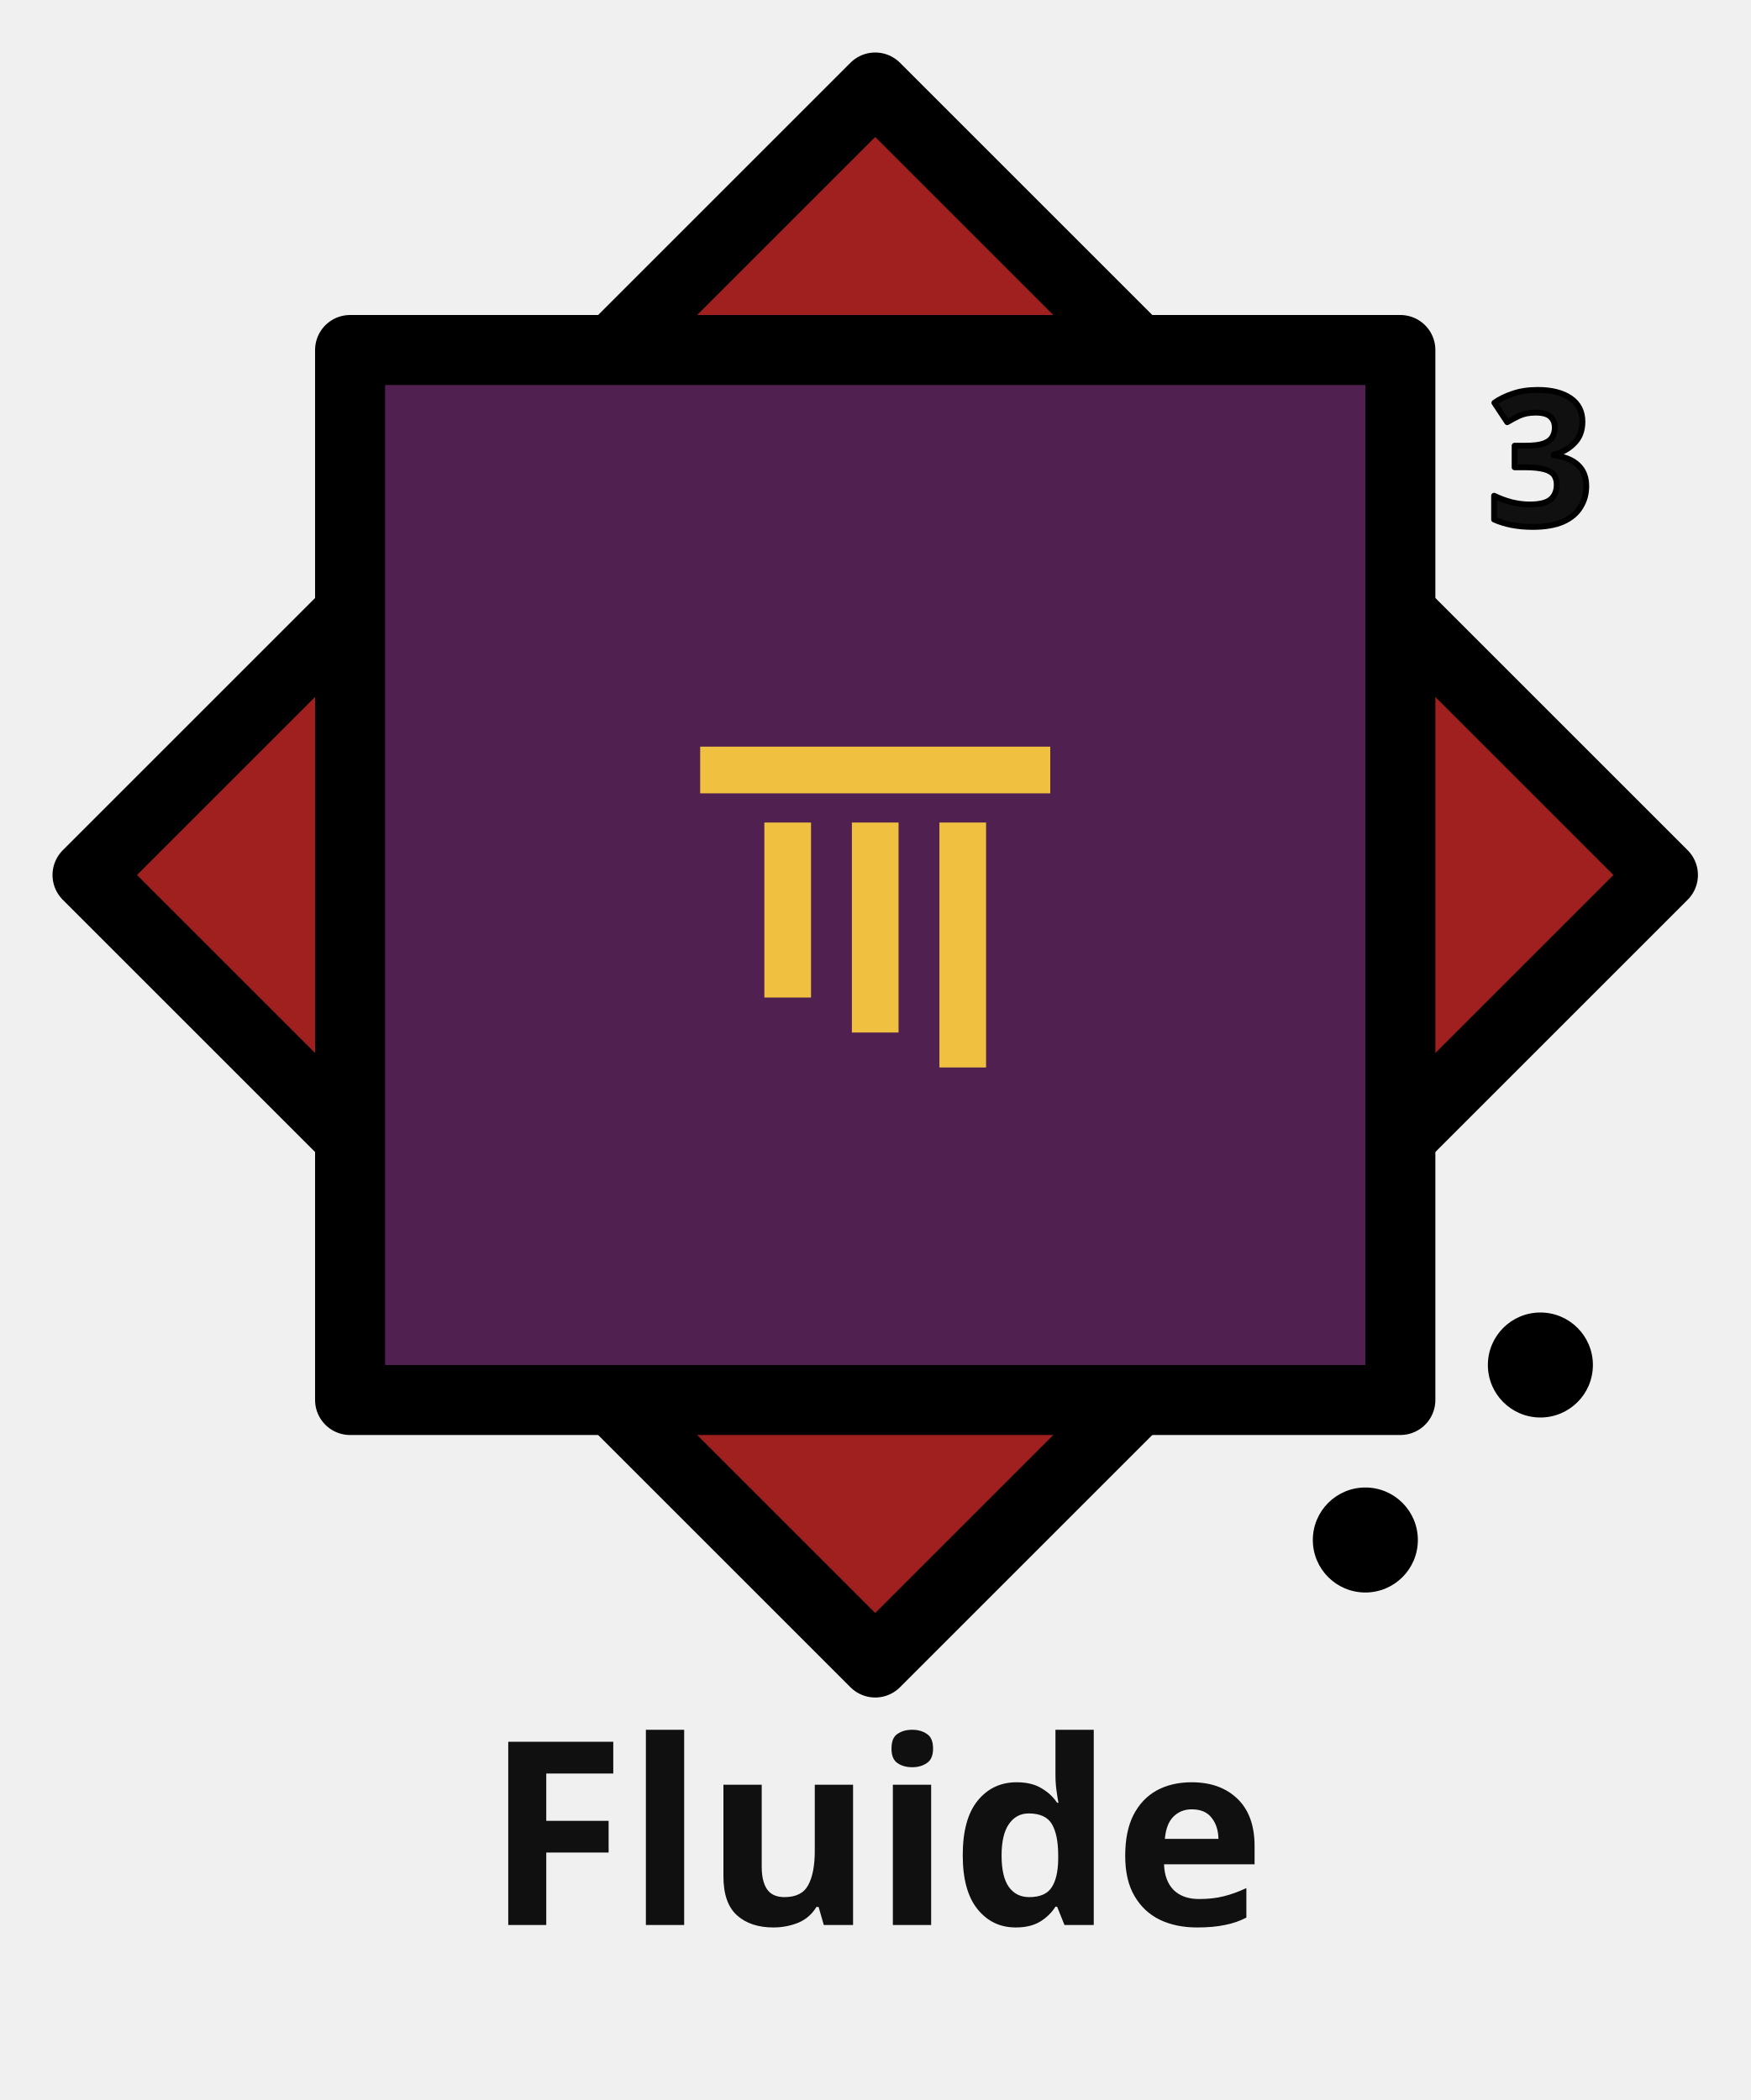
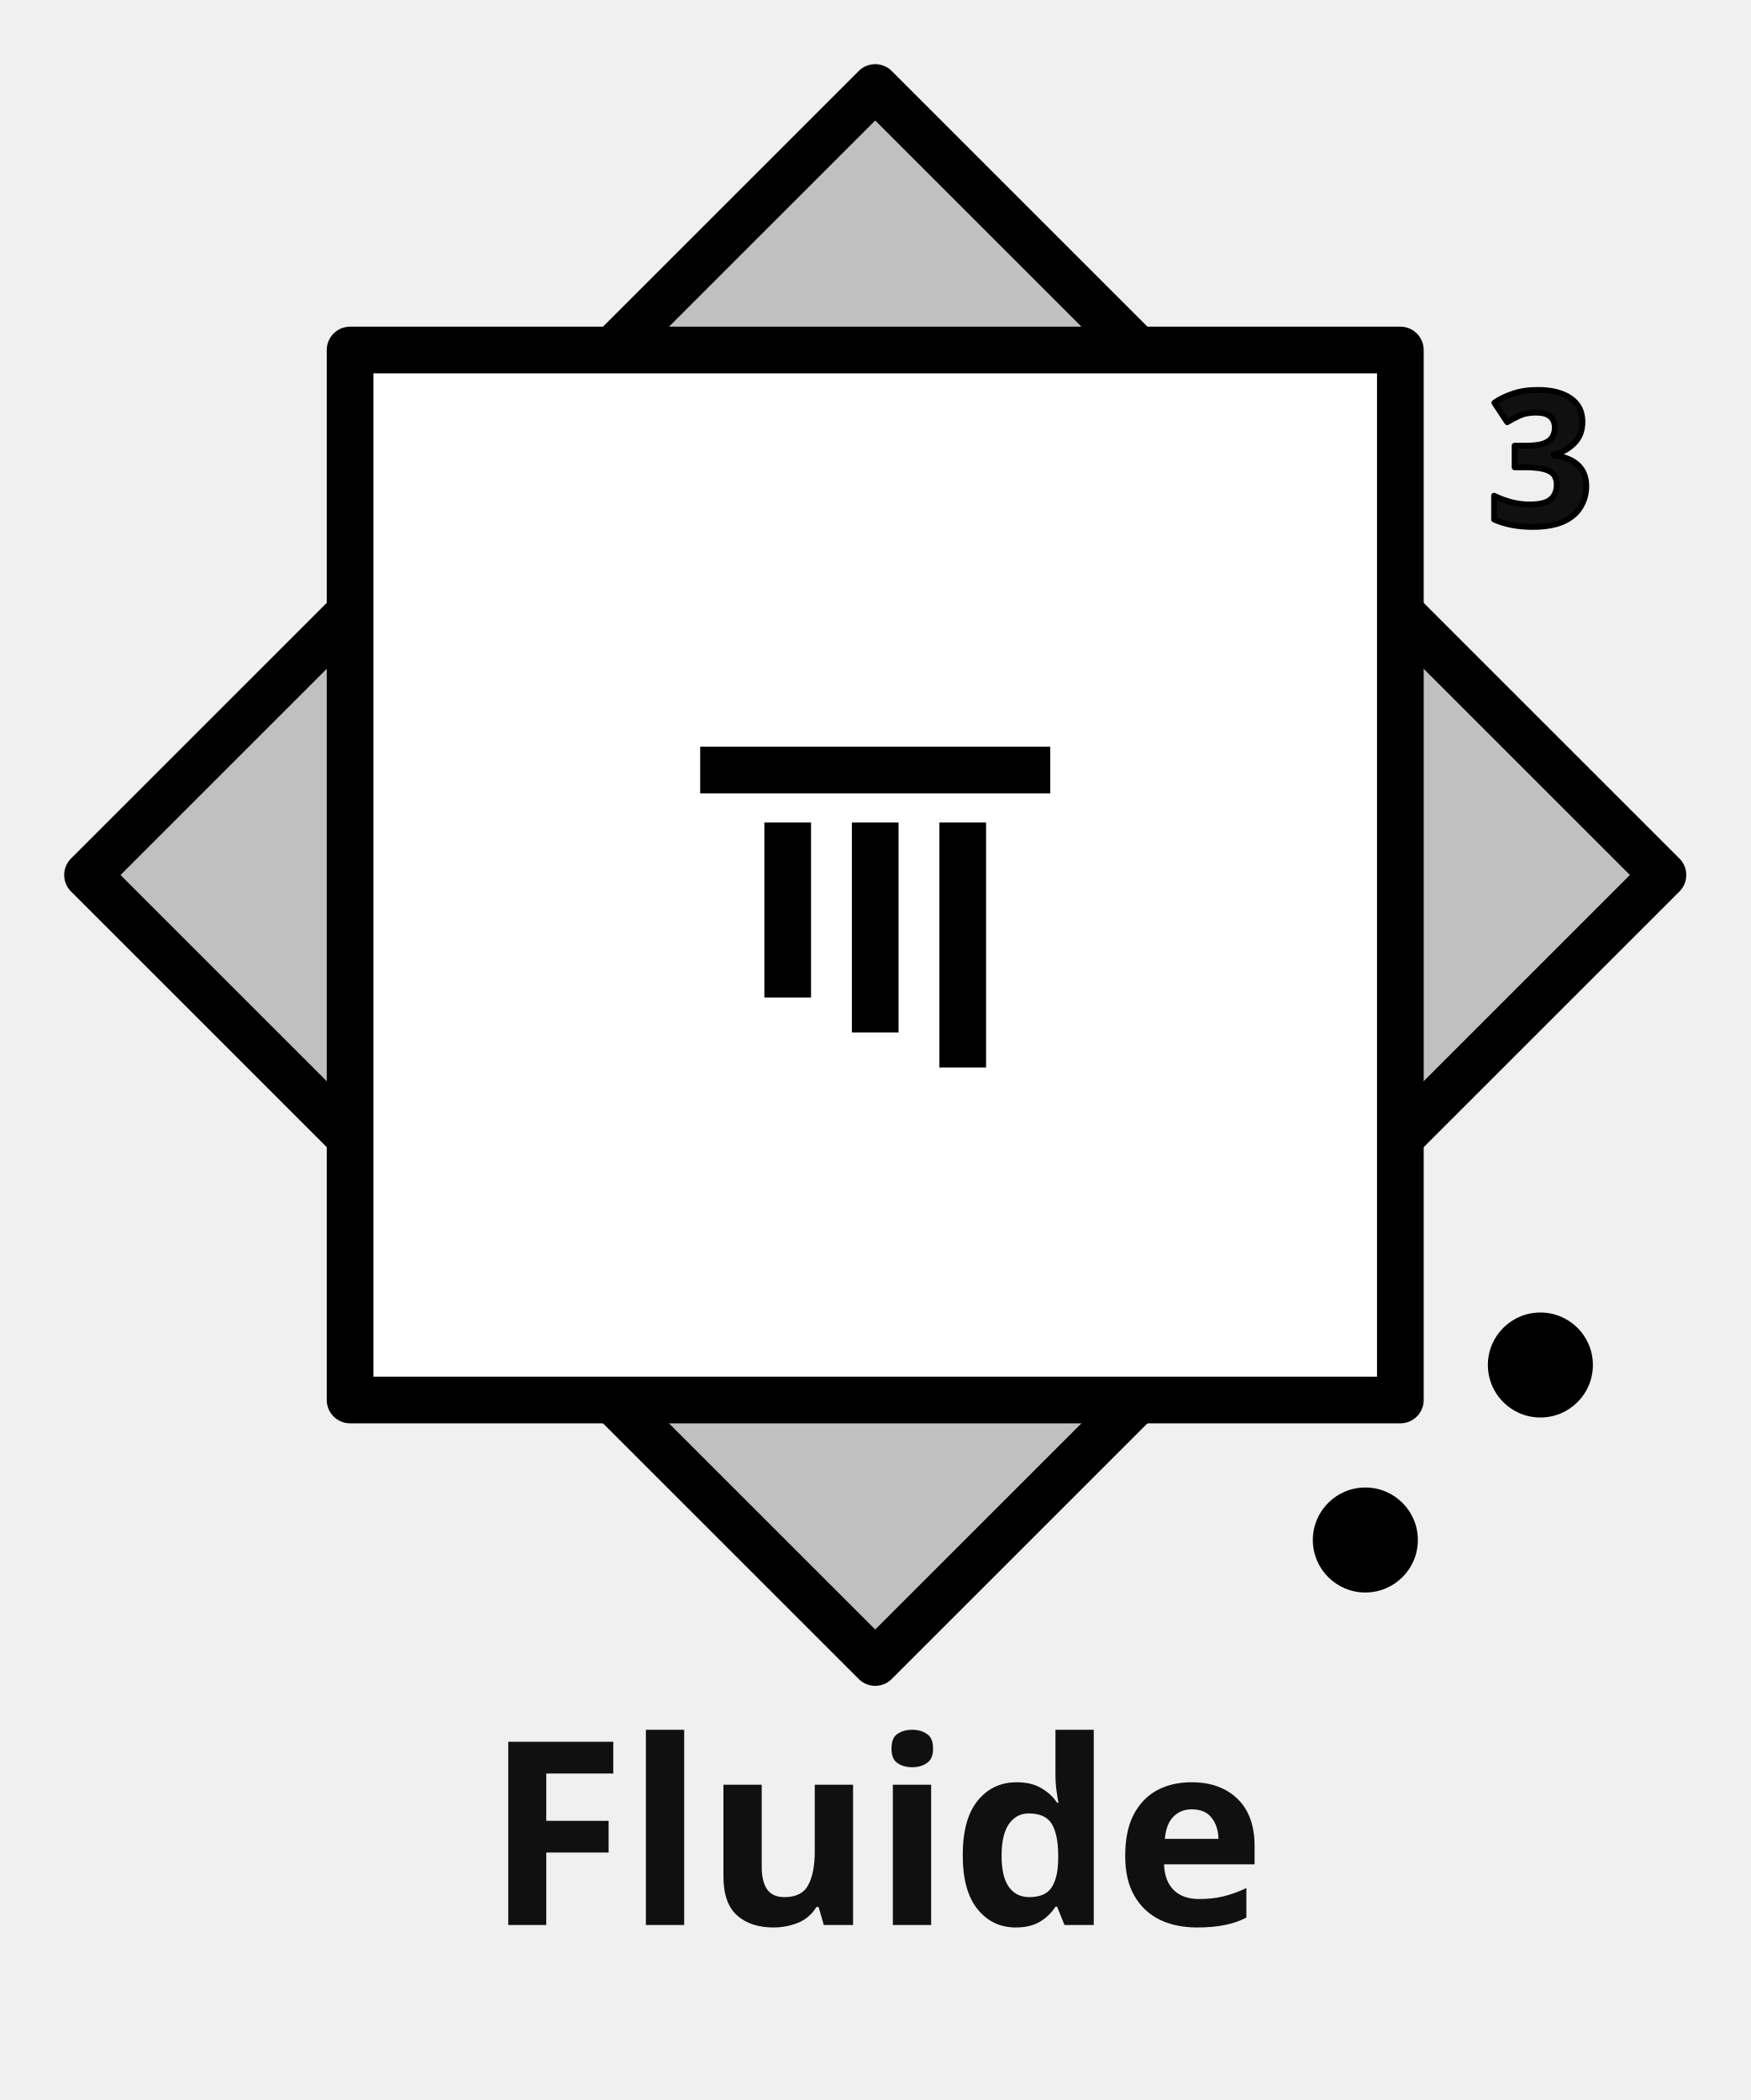
<svg xmlns="http://www.w3.org/2000/svg" width="25mm" height="30mm" viewBox="0 0 100 120" version="1.1">
  <g id="cd_3" class="icon tm" transform="translate(50,50)">
-     <g style="fill:#502050;stroke:black;stroke-width:3pt;stroke-linejoin:round;">
-       <path style="fill:#A02020" d="M -45,0 l 45,-45 45,45 -45,45 z" />
+     <g style="fill:white;stroke:black;stroke-width:2pt;stroke-linejoin:round;">
+       <path style="fill:silver" d="M -45,0 l 45,-45 45,45 -45,45 z" />
      <path d="M -30,-30 l 60,0 00,60 -60,0 z" />
-       <path style="fill:transparent;stroke:#F0C040;stroke-width:2pt;stroke-linejoin:round;" d="M -10,-6 l 20,0                 m -15,3 l 0 10 m 0 -10 l 0 10                 m 5,-10 l 0 12 m 0 -10 l 0 10                 m 5,-12 l 0 14 m 0 -10 l 0 10             " />
-       <text x="38" y="-20" style="font-weight:600;font-size:8pt;font-family:Neucha;fill:#101010;text-anchor:middle;stroke-width:0.25pt;">
+       <path style="fill:transparent;stroke:black;stroke-width:2pt;stroke-linejoin:round;" d="M -10,-6 l 20,0                 m -15,3 l 0 10 m 0 -10 l 0 10                 m 5,-10 l 0 12 m 0 -10 l 0 10                 m 5,-12 l 0 14 m 0 -10 l 0 10             " />
+       <text x="38" y="-20" style="font-weight:600;font-size:8pt;font-family:Fira Sans;fill:#101010;text-anchor:middle;stroke-width:0.25pt;">
                3
            </text>
      <circle cx="28" cy="38" r="3" style="fill:black; stroke-width:0" />
      <circle cx="38" cy="28" r="3" style="fill:black; stroke-width:0" />
    </g>
-     <text style="font-weight:600;font-size:11pt;line-height:1.25;font-family:Neucha;fill:#101010;text-anchor:middle;" x="0" y="60">Fluide
+     <text style="font-weight:600;font-size:11pt;line-height:1.25;font-family:Fira Sans;fill:#101010;text-anchor:middle;" x="0" y="60">Fluide
        </text>
  </g>
</svg>
